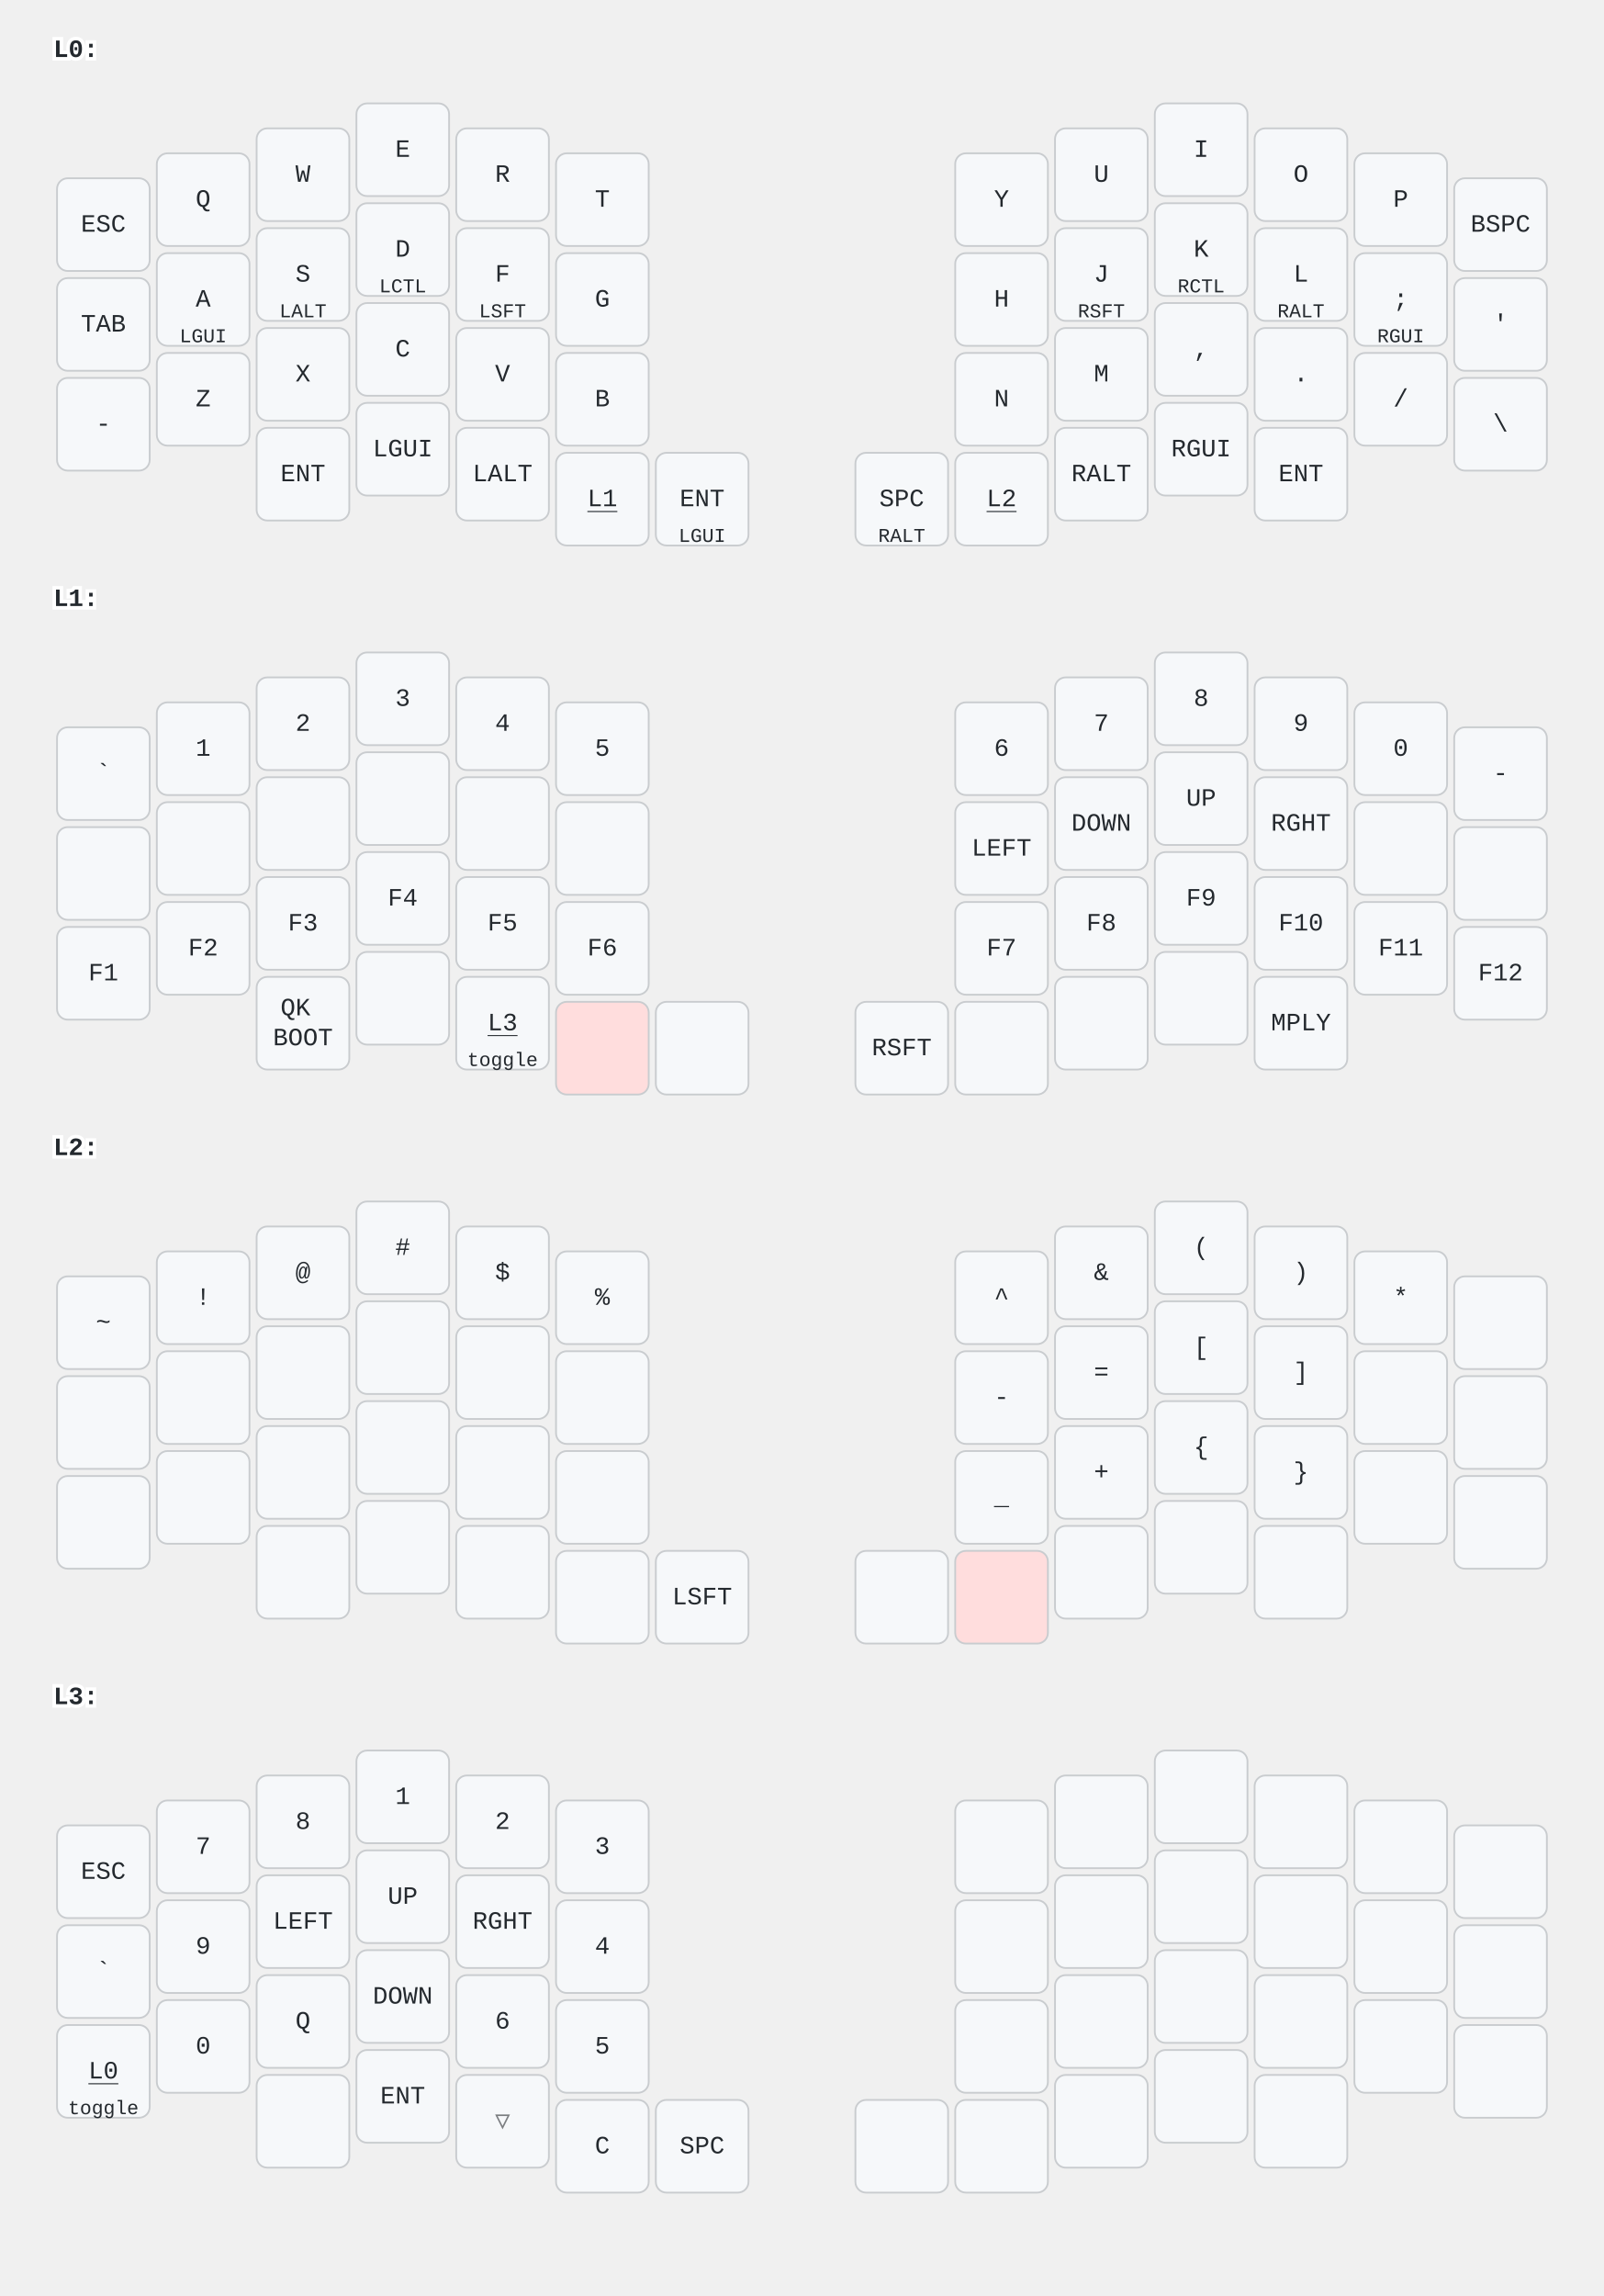
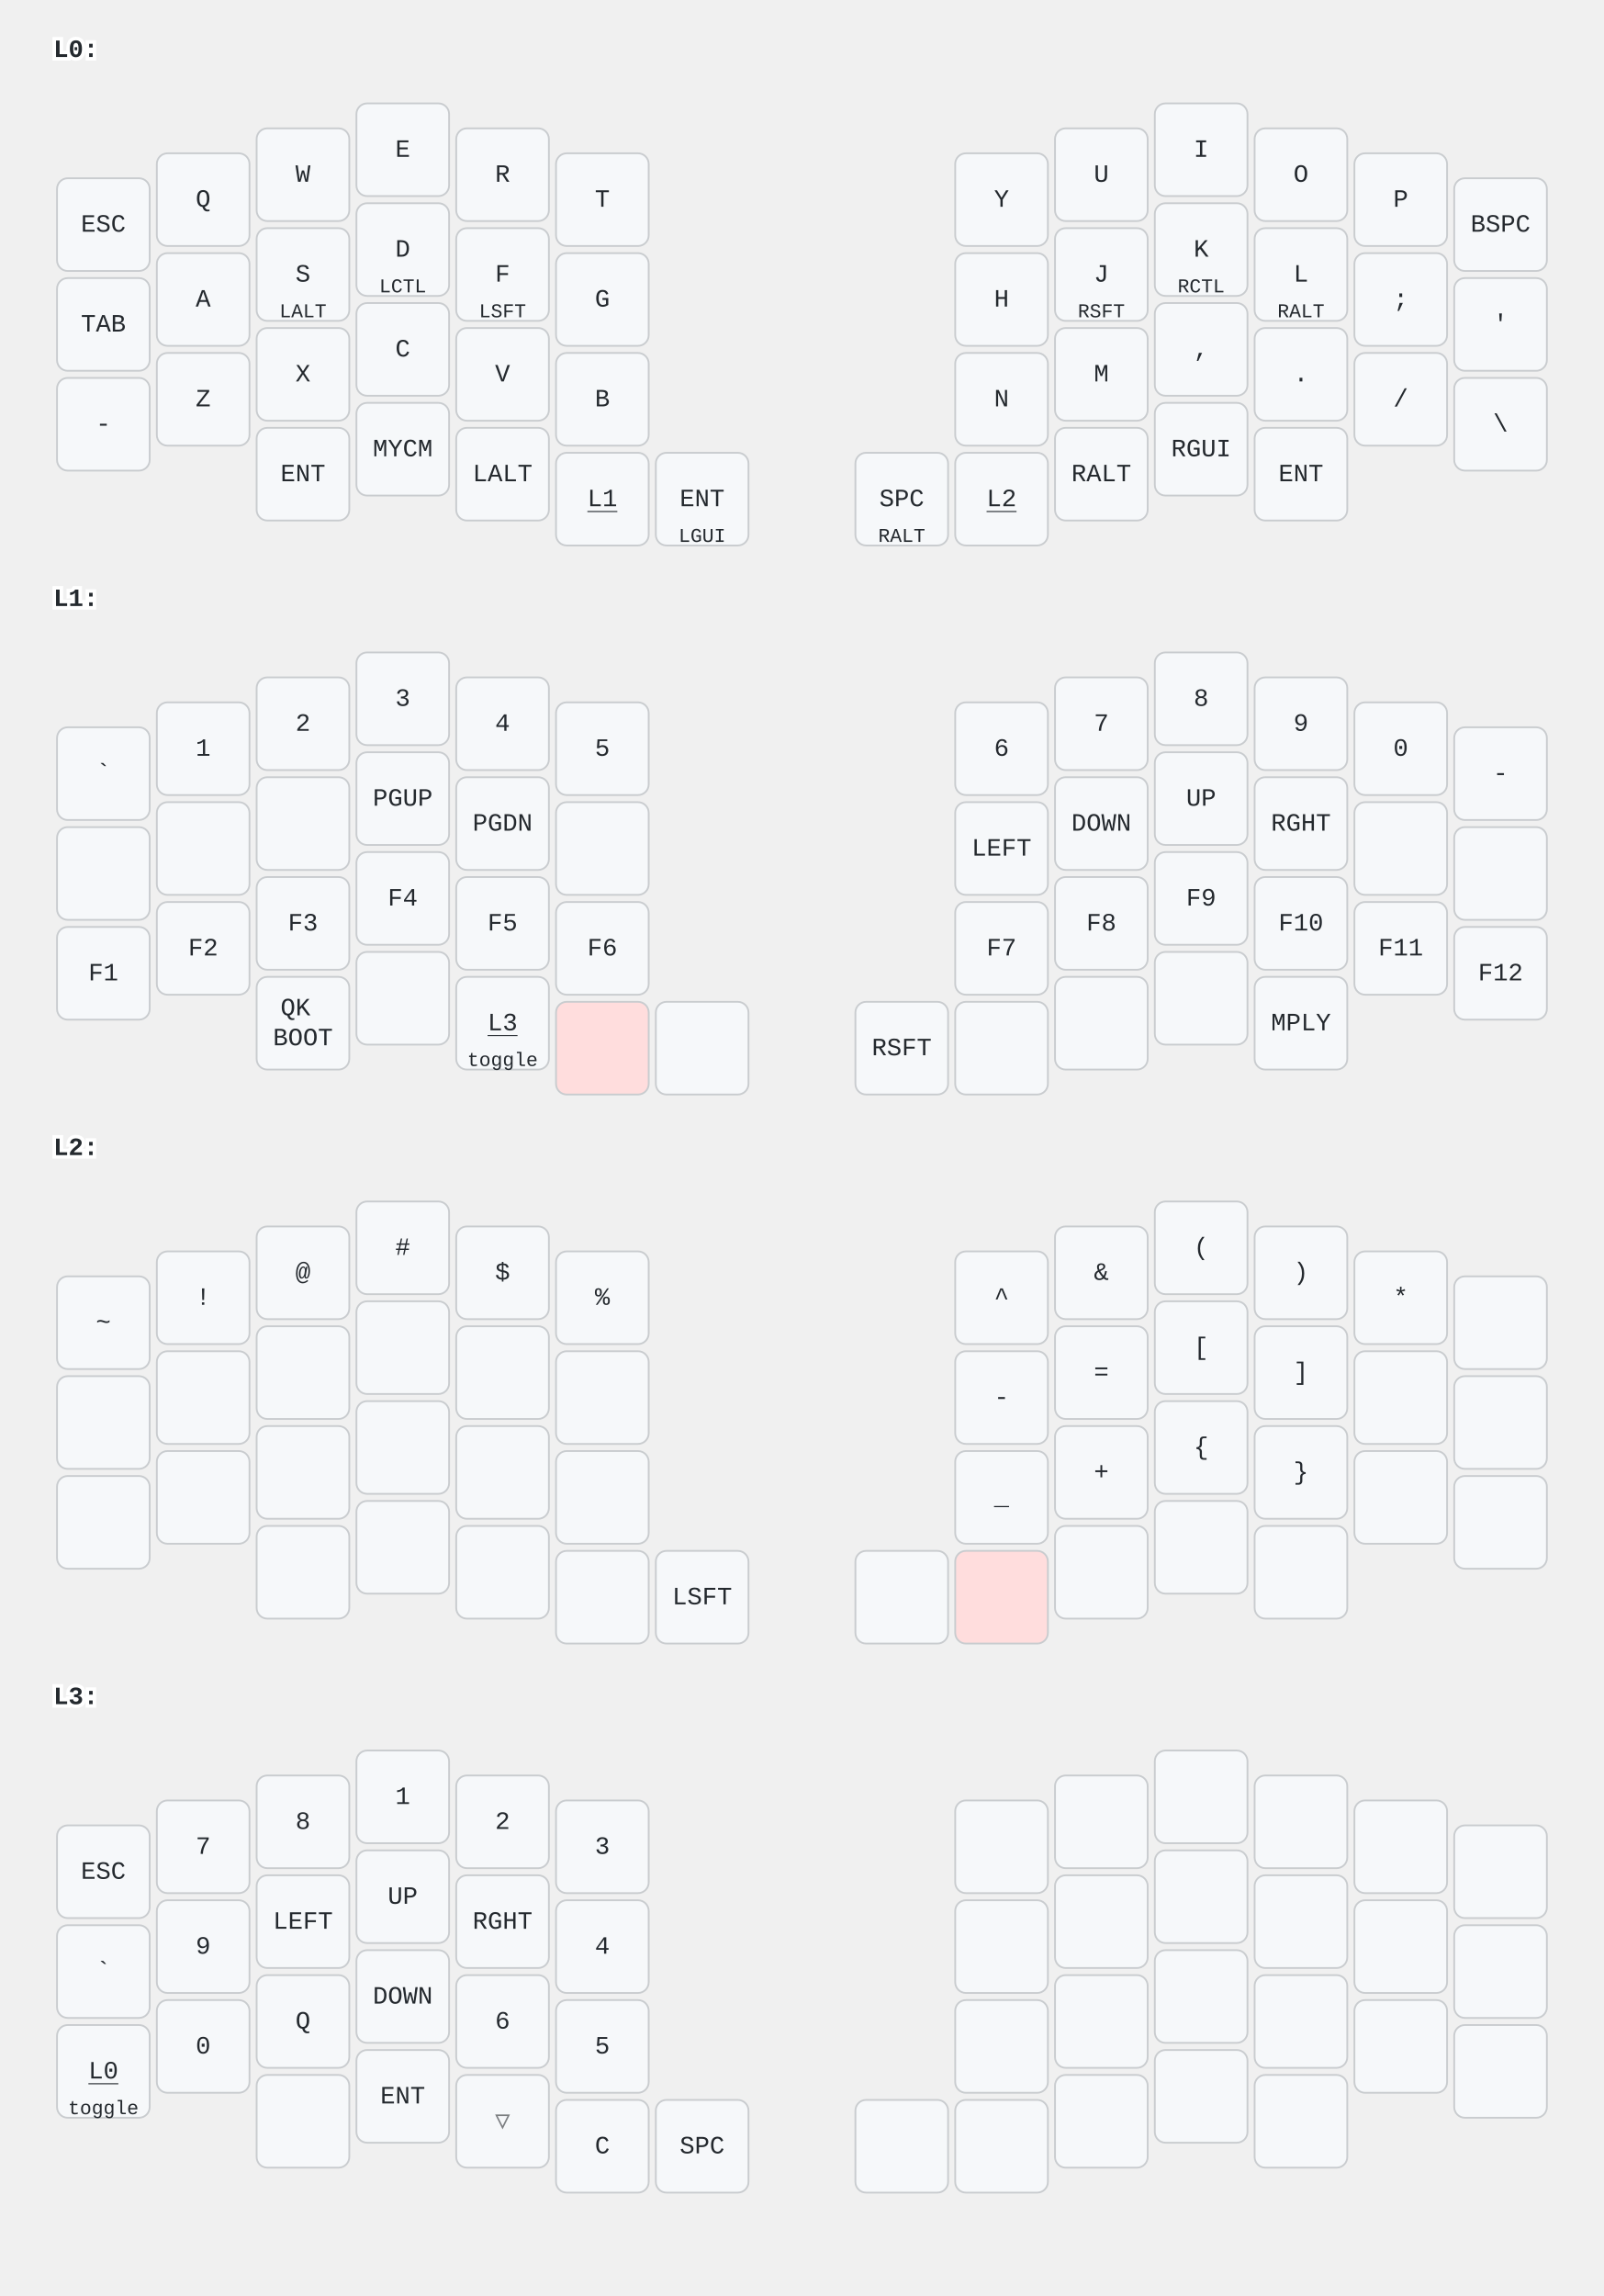
<svg xmlns="http://www.w3.org/2000/svg" width="900" height="1288" viewBox="0 0 900 1288" class="keymap">
  <style>/* inherit to force styles through use tags */
svg path {
    fill: inherit;
}

/* font and background color specifications */
svg.keymap {
    font-family: SFMono-Regular,Consolas,Liberation Mono,Menlo,monospace;
    font-size: 14px;
    font-kerning: normal;
    text-rendering: optimizeLegibility;
    fill: #24292e;
}

/* default key styling */
rect.key {
    fill: #f6f8fa;
}

rect.key, rect.combo {
    stroke: #c9cccf;
    stroke-width: 1;
}

/* default key side styling, only used is draw_key_sides is set */
rect.side {
    filter: brightness(90%);
}

/* color accent for combo boxes */
rect.combo, rect.combo-separate {
    fill: #cdf;
}

/* color accent for held keys */
rect.held, rect.combo.held {
    fill: #fdd;
}

/* color accent for ghost (optional) keys */
rect.ghost, rect.combo.ghost {
    stroke-dasharray: 4, 4;
    stroke-width: 2;
}

text {
    text-anchor: middle;
    dominant-baseline: middle;
}

/* styling for layer labels */
text.label {
    font-weight: bold;
    text-anchor: start;
    stroke: white;
    stroke-width: 4;
    paint-order: stroke;
}

/* styling for optional footer */
text.footer {
    text-anchor: end;
    dominant-baseline: auto;
    stroke: white;
    stroke-width: 4;
    paint-order: stroke;
}

/* styling for combo tap, and key non-tap label text */
text.combo, text.hold, text.shifted, text.left, text.right {
    font-size: 11px;
}

text.hold {
    text-anchor: middle;
    dominant-baseline: auto;
}

text.shifted {
    text-anchor: middle;
    dominant-baseline: hanging;
}

text.left {
    text-anchor: start;
}

text.right {
    text-anchor: end;
}

text.layer-activator {
    text-decoration: underline;
}

/* styling for hold/shifted label text in combo box */
text.combo.hold, text.combo.shifted, text.combo.left, text.combo.right {
    font-size: 8px;
}

/* lighter symbol for transparent keys */
text.trans {
    fill: #7b7e81;
}

/* styling for combo dendrons */
path.combo {
    stroke-width: 1;
    stroke: gray;
    fill: none;
}

/* Start Tabler Icons Cleanup */
/* cannot use height/width with glyphs */
.icon-tabler &gt; path {
    fill: inherit;
    stroke: inherit;
    stroke-width: 2;
}
/* hide tabler's default box */
.icon-tabler &gt; path[stroke="none"][fill="none"] {
    visibility: hidden;
}
/* End Tabler Icons Cleanup */
</style>
  <g transform="translate(30, 0)" class="layer-L0">
    <text x="0" y="28" class="label" id="L0">L0:</text>
    <g transform="translate(0, 56)">
      <g transform="translate(28, 70)" class="key keypos-0">
        <rect rx="6" ry="6" x="-26" y="-26" width="52" height="52" class="key" />
        <text x="0" y="0" class="key tap">ESC</text>
      </g>
      <g transform="translate(84, 56)" class="key keypos-1">
        <rect rx="6" ry="6" x="-26" y="-26" width="52" height="52" class="key" />
        <text x="0" y="0" class="key tap">Q</text>
      </g>
      <g transform="translate(140, 42)" class="key keypos-2">
        <rect rx="6" ry="6" x="-26" y="-26" width="52" height="52" class="key" />
        <text x="0" y="0" class="key tap">W</text>
      </g>
      <g transform="translate(196, 28)" class="key keypos-3">
        <rect rx="6" ry="6" x="-26" y="-26" width="52" height="52" class="key" />
        <text x="0" y="0" class="key tap">E</text>
      </g>
      <g transform="translate(252, 42)" class="key keypos-4">
        <rect rx="6" ry="6" x="-26" y="-26" width="52" height="52" class="key" />
        <text x="0" y="0" class="key tap">R</text>
      </g>
      <g transform="translate(308, 56)" class="key keypos-5">
        <rect rx="6" ry="6" x="-26" y="-26" width="52" height="52" class="key" />
        <text x="0" y="0" class="key tap">T</text>
      </g>
      <g transform="translate(532, 56)" class="key keypos-6">
        <rect rx="6" ry="6" x="-26" y="-26" width="52" height="52" class="key" />
        <text x="0" y="0" class="key tap">Y</text>
      </g>
      <g transform="translate(588, 42)" class="key keypos-7">
        <rect rx="6" ry="6" x="-26" y="-26" width="52" height="52" class="key" />
        <text x="0" y="0" class="key tap">U</text>
      </g>
      <g transform="translate(644, 28)" class="key keypos-8">
        <rect rx="6" ry="6" x="-26" y="-26" width="52" height="52" class="key" />
        <text x="0" y="0" class="key tap">I</text>
      </g>
      <g transform="translate(700, 42)" class="key keypos-9">
        <rect rx="6" ry="6" x="-26" y="-26" width="52" height="52" class="key" />
        <text x="0" y="0" class="key tap">O</text>
      </g>
      <g transform="translate(756, 56)" class="key keypos-10">
        <rect rx="6" ry="6" x="-26" y="-26" width="52" height="52" class="key" />
        <text x="0" y="0" class="key tap">P</text>
      </g>
      <g transform="translate(812, 70)" class="key keypos-11">
        <rect rx="6" ry="6" x="-26" y="-26" width="52" height="52" class="key" />
        <text x="0" y="0" class="key tap">BSPC</text>
      </g>
      <g transform="translate(28, 126)" class="key keypos-12">
        <rect rx="6" ry="6" x="-26" y="-26" width="52" height="52" class="key" />
        <text x="0" y="0" class="key tap">TAB</text>
      </g>
      <g transform="translate(84, 112)" class="key keypos-13">
        <rect rx="6" ry="6" x="-26" y="-26" width="52" height="52" class="key" />
        <text x="0" y="0" class="key tap">A</text>
-         <text x="0" y="24" class="key hold">LGUI</text>
      </g>
      <g transform="translate(140, 98)" class="key keypos-14">
        <rect rx="6" ry="6" x="-26" y="-26" width="52" height="52" class="key" />
        <text x="0" y="0" class="key tap">S</text>
        <text x="0" y="24" class="key hold">LALT</text>
      </g>
      <g transform="translate(196, 84)" class="key keypos-15">
        <rect rx="6" ry="6" x="-26" y="-26" width="52" height="52" class="key" />
        <text x="0" y="0" class="key tap">D</text>
        <text x="0" y="24" class="key hold">LCTL</text>
      </g>
      <g transform="translate(252, 98)" class="key keypos-16">
        <rect rx="6" ry="6" x="-26" y="-26" width="52" height="52" class="key" />
        <text x="0" y="0" class="key tap">F</text>
        <text x="0" y="24" class="key hold">LSFT</text>
      </g>
      <g transform="translate(308, 112)" class="key keypos-17">
        <rect rx="6" ry="6" x="-26" y="-26" width="52" height="52" class="key" />
        <text x="0" y="0" class="key tap">G</text>
      </g>
      <g transform="translate(532, 112)" class="key keypos-18">
        <rect rx="6" ry="6" x="-26" y="-26" width="52" height="52" class="key" />
        <text x="0" y="0" class="key tap">H</text>
      </g>
      <g transform="translate(588, 98)" class="key keypos-19">
        <rect rx="6" ry="6" x="-26" y="-26" width="52" height="52" class="key" />
        <text x="0" y="0" class="key tap">J</text>
        <text x="0" y="24" class="key hold">RSFT</text>
      </g>
      <g transform="translate(644, 84)" class="key keypos-20">
        <rect rx="6" ry="6" x="-26" y="-26" width="52" height="52" class="key" />
        <text x="0" y="0" class="key tap">K</text>
        <text x="0" y="24" class="key hold">RCTL</text>
      </g>
      <g transform="translate(700, 98)" class="key keypos-21">
        <rect rx="6" ry="6" x="-26" y="-26" width="52" height="52" class="key" />
        <text x="0" y="0" class="key tap">L</text>
        <text x="0" y="24" class="key hold">RALT</text>
      </g>
      <g transform="translate(756, 112)" class="key keypos-22">
        <rect rx="6" ry="6" x="-26" y="-26" width="52" height="52" class="key" />
        <text x="0" y="0" class="key tap">;</text>
-         <text x="0" y="24" class="key hold">RGUI</text>
      </g>
      <g transform="translate(812, 126)" class="key keypos-23">
        <rect rx="6" ry="6" x="-26" y="-26" width="52" height="52" class="key" />
        <text x="0" y="0" class="key tap">'</text>
      </g>
      <g transform="translate(28, 182)" class="key keypos-24">
        <rect rx="6" ry="6" x="-26" y="-26" width="52" height="52" class="key" />
        <text x="0" y="0" class="key tap">-</text>
      </g>
      <g transform="translate(84, 168)" class="key keypos-25">
        <rect rx="6" ry="6" x="-26" y="-26" width="52" height="52" class="key" />
        <text x="0" y="0" class="key tap">Z</text>
      </g>
      <g transform="translate(140, 154)" class="key keypos-26">
        <rect rx="6" ry="6" x="-26" y="-26" width="52" height="52" class="key" />
        <text x="0" y="0" class="key tap">X</text>
      </g>
      <g transform="translate(196, 140)" class="key keypos-27">
        <rect rx="6" ry="6" x="-26" y="-26" width="52" height="52" class="key" />
        <text x="0" y="0" class="key tap">C</text>
      </g>
      <g transform="translate(252, 154)" class="key keypos-28">
        <rect rx="6" ry="6" x="-26" y="-26" width="52" height="52" class="key" />
        <text x="0" y="0" class="key tap">V</text>
      </g>
      <g transform="translate(308, 168)" class="key keypos-29">
        <rect rx="6" ry="6" x="-26" y="-26" width="52" height="52" class="key" />
        <text x="0" y="0" class="key tap">B</text>
      </g>
      <g transform="translate(532, 168)" class="key keypos-30">
        <rect rx="6" ry="6" x="-26" y="-26" width="52" height="52" class="key" />
        <text x="0" y="0" class="key tap">N</text>
      </g>
      <g transform="translate(588, 154)" class="key keypos-31">
        <rect rx="6" ry="6" x="-26" y="-26" width="52" height="52" class="key" />
        <text x="0" y="0" class="key tap">M</text>
      </g>
      <g transform="translate(644, 140)" class="key keypos-32">
        <rect rx="6" ry="6" x="-26" y="-26" width="52" height="52" class="key" />
        <text x="0" y="0" class="key tap">,</text>
      </g>
      <g transform="translate(700, 154)" class="key keypos-33">
        <rect rx="6" ry="6" x="-26" y="-26" width="52" height="52" class="key" />
        <text x="0" y="0" class="key tap">.</text>
      </g>
      <g transform="translate(756, 168)" class="key keypos-34">
        <rect rx="6" ry="6" x="-26" y="-26" width="52" height="52" class="key" />
        <text x="0" y="0" class="key tap">/</text>
      </g>
      <g transform="translate(812, 182)" class="key keypos-35">
        <rect rx="6" ry="6" x="-26" y="-26" width="52" height="52" class="key" />
        <text x="0" y="0" class="key tap">\</text>
      </g>
      <g transform="translate(140, 210)" class="key keypos-36">
        <rect rx="6" ry="6" x="-26" y="-26" width="52" height="52" class="key" />
        <text x="0" y="0" class="key tap">ENT</text>
      </g>
      <g transform="translate(196, 196)" class="key keypos-37">
        <rect rx="6" ry="6" x="-26" y="-26" width="52" height="52" class="key" />
-         <text x="0" y="0" class="key tap">LGUI</text>
+         <text x="0" y="0" class="key tap">MYCM</text>
      </g>
      <g transform="translate(252, 210)" class="key keypos-38">
        <rect rx="6" ry="6" x="-26" y="-26" width="52" height="52" class="key" />
        <text x="0" y="0" class="key tap">LALT</text>
      </g>
      <g transform="translate(308, 224)" class="key keypos-39">
        <rect rx="6" ry="6" x="-26" y="-26" width="52" height="52" class="key" />
        <a href="#L1">
          <text x="0" y="0" class="key tap layer-activator">L1</text>
        </a>
      </g>
      <g transform="translate(364, 224)" class="key keypos-40">
        <rect rx="6" ry="6" x="-26" y="-26" width="52" height="52" class="key" />
        <text x="0" y="0" class="key tap">ENT</text>
        <text x="0" y="24" class="key hold">LGUI</text>
      </g>
      <g transform="translate(476, 224)" class="key keypos-41">
        <rect rx="6" ry="6" x="-26" y="-26" width="52" height="52" class="key" />
        <text x="0" y="0" class="key tap">SPC</text>
        <text x="0" y="24" class="key hold">RALT</text>
      </g>
      <g transform="translate(532, 224)" class="key keypos-42">
        <rect rx="6" ry="6" x="-26" y="-26" width="52" height="52" class="key" />
        <a href="#L2">
          <text x="0" y="0" class="key tap layer-activator">L2</text>
        </a>
      </g>
      <g transform="translate(588, 210)" class="key keypos-43">
        <rect rx="6" ry="6" x="-26" y="-26" width="52" height="52" class="key" />
        <text x="0" y="0" class="key tap">RALT</text>
      </g>
      <g transform="translate(644, 196)" class="key keypos-44">
        <rect rx="6" ry="6" x="-26" y="-26" width="52" height="52" class="key" />
        <text x="0" y="0" class="key tap">RGUI</text>
      </g>
      <g transform="translate(700, 210)" class="key keypos-45">
        <rect rx="6" ry="6" x="-26" y="-26" width="52" height="52" class="key" />
        <text x="0" y="0" class="key tap">ENT</text>
      </g>
    </g>
  </g>
  <g transform="translate(30, 308)" class="layer-L1">
    <text x="0" y="28" class="label" id="L1">L1:</text>
    <g transform="translate(0, 56)">
      <g transform="translate(28, 70)" class="key keypos-0">
        <rect rx="6" ry="6" x="-26" y="-26" width="52" height="52" class="key" />
        <text x="0" y="0" class="key tap">`</text>
      </g>
      <g transform="translate(84, 56)" class="key keypos-1">
        <rect rx="6" ry="6" x="-26" y="-26" width="52" height="52" class="key" />
        <text x="0" y="0" class="key tap">1</text>
      </g>
      <g transform="translate(140, 42)" class="key keypos-2">
        <rect rx="6" ry="6" x="-26" y="-26" width="52" height="52" class="key" />
        <text x="0" y="0" class="key tap">2</text>
      </g>
      <g transform="translate(196, 28)" class="key keypos-3">
        <rect rx="6" ry="6" x="-26" y="-26" width="52" height="52" class="key" />
        <text x="0" y="0" class="key tap">3</text>
      </g>
      <g transform="translate(252, 42)" class="key keypos-4">
        <rect rx="6" ry="6" x="-26" y="-26" width="52" height="52" class="key" />
        <text x="0" y="0" class="key tap">4</text>
      </g>
      <g transform="translate(308, 56)" class="key keypos-5">
        <rect rx="6" ry="6" x="-26" y="-26" width="52" height="52" class="key" />
        <text x="0" y="0" class="key tap">5</text>
      </g>
      <g transform="translate(532, 56)" class="key keypos-6">
        <rect rx="6" ry="6" x="-26" y="-26" width="52" height="52" class="key" />
        <text x="0" y="0" class="key tap">6</text>
      </g>
      <g transform="translate(588, 42)" class="key keypos-7">
        <rect rx="6" ry="6" x="-26" y="-26" width="52" height="52" class="key" />
        <text x="0" y="0" class="key tap">7</text>
      </g>
      <g transform="translate(644, 28)" class="key keypos-8">
        <rect rx="6" ry="6" x="-26" y="-26" width="52" height="52" class="key" />
        <text x="0" y="0" class="key tap">8</text>
      </g>
      <g transform="translate(700, 42)" class="key keypos-9">
        <rect rx="6" ry="6" x="-26" y="-26" width="52" height="52" class="key" />
        <text x="0" y="0" class="key tap">9</text>
      </g>
      <g transform="translate(756, 56)" class="key keypos-10">
        <rect rx="6" ry="6" x="-26" y="-26" width="52" height="52" class="key" />
        <text x="0" y="0" class="key tap">0</text>
      </g>
      <g transform="translate(812, 70)" class="key keypos-11">
        <rect rx="6" ry="6" x="-26" y="-26" width="52" height="52" class="key" />
        <text x="0" y="0" class="key tap">-</text>
      </g>
      <g transform="translate(28, 126)" class="key keypos-12">
        <rect rx="6" ry="6" x="-26" y="-26" width="52" height="52" class="key" />
      </g>
      <g transform="translate(84, 112)" class="key keypos-13">
        <rect rx="6" ry="6" x="-26" y="-26" width="52" height="52" class="key" />
      </g>
      <g transform="translate(140, 98)" class="key keypos-14">
        <rect rx="6" ry="6" x="-26" y="-26" width="52" height="52" class="key" />
      </g>
      <g transform="translate(196, 84)" class="key keypos-15">
        <rect rx="6" ry="6" x="-26" y="-26" width="52" height="52" class="key" />
+         <text x="0" y="0" class="key tap">PGUP</text>
      </g>
      <g transform="translate(252, 98)" class="key keypos-16">
        <rect rx="6" ry="6" x="-26" y="-26" width="52" height="52" class="key" />
+         <text x="0" y="0" class="key tap">PGDN</text>
      </g>
      <g transform="translate(308, 112)" class="key keypos-17">
        <rect rx="6" ry="6" x="-26" y="-26" width="52" height="52" class="key" />
      </g>
      <g transform="translate(532, 112)" class="key keypos-18">
        <rect rx="6" ry="6" x="-26" y="-26" width="52" height="52" class="key" />
        <text x="0" y="0" class="key tap">LEFT</text>
      </g>
      <g transform="translate(588, 98)" class="key keypos-19">
        <rect rx="6" ry="6" x="-26" y="-26" width="52" height="52" class="key" />
        <text x="0" y="0" class="key tap">DOWN</text>
      </g>
      <g transform="translate(644, 84)" class="key keypos-20">
        <rect rx="6" ry="6" x="-26" y="-26" width="52" height="52" class="key" />
        <text x="0" y="0" class="key tap">UP</text>
      </g>
      <g transform="translate(700, 98)" class="key keypos-21">
        <rect rx="6" ry="6" x="-26" y="-26" width="52" height="52" class="key" />
        <text x="0" y="0" class="key tap">RGHT</text>
      </g>
      <g transform="translate(756, 112)" class="key keypos-22">
        <rect rx="6" ry="6" x="-26" y="-26" width="52" height="52" class="key" />
      </g>
      <g transform="translate(812, 126)" class="key keypos-23">
        <rect rx="6" ry="6" x="-26" y="-26" width="52" height="52" class="key" />
      </g>
      <g transform="translate(28, 182)" class="key keypos-24">
        <rect rx="6" ry="6" x="-26" y="-26" width="52" height="52" class="key" />
        <text x="0" y="0" class="key tap">F1</text>
      </g>
      <g transform="translate(84, 168)" class="key keypos-25">
        <rect rx="6" ry="6" x="-26" y="-26" width="52" height="52" class="key" />
        <text x="0" y="0" class="key tap">F2</text>
      </g>
      <g transform="translate(140, 154)" class="key keypos-26">
        <rect rx="6" ry="6" x="-26" y="-26" width="52" height="52" class="key" />
        <text x="0" y="0" class="key tap">F3</text>
      </g>
      <g transform="translate(196, 140)" class="key keypos-27">
        <rect rx="6" ry="6" x="-26" y="-26" width="52" height="52" class="key" />
        <text x="0" y="0" class="key tap">F4</text>
      </g>
      <g transform="translate(252, 154)" class="key keypos-28">
        <rect rx="6" ry="6" x="-26" y="-26" width="52" height="52" class="key" />
        <text x="0" y="0" class="key tap">F5</text>
      </g>
      <g transform="translate(308, 168)" class="key keypos-29">
        <rect rx="6" ry="6" x="-26" y="-26" width="52" height="52" class="key" />
        <text x="0" y="0" class="key tap">F6</text>
      </g>
      <g transform="translate(532, 168)" class="key keypos-30">
        <rect rx="6" ry="6" x="-26" y="-26" width="52" height="52" class="key" />
        <text x="0" y="0" class="key tap">F7</text>
      </g>
      <g transform="translate(588, 154)" class="key keypos-31">
        <rect rx="6" ry="6" x="-26" y="-26" width="52" height="52" class="key" />
        <text x="0" y="0" class="key tap">F8</text>
      </g>
      <g transform="translate(644, 140)" class="key keypos-32">
        <rect rx="6" ry="6" x="-26" y="-26" width="52" height="52" class="key" />
        <text x="0" y="0" class="key tap">F9</text>
      </g>
      <g transform="translate(700, 154)" class="key keypos-33">
        <rect rx="6" ry="6" x="-26" y="-26" width="52" height="52" class="key" />
        <text x="0" y="0" class="key tap">F10</text>
      </g>
      <g transform="translate(756, 168)" class="key keypos-34">
        <rect rx="6" ry="6" x="-26" y="-26" width="52" height="52" class="key" />
        <text x="0" y="0" class="key tap">F11</text>
      </g>
      <g transform="translate(812, 182)" class="key keypos-35">
        <rect rx="6" ry="6" x="-26" y="-26" width="52" height="52" class="key" />
        <text x="0" y="0" class="key tap">F12</text>
      </g>
      <g transform="translate(140, 210)" class="key keypos-36">
        <rect rx="6" ry="6" x="-26" y="-26" width="52" height="52" class="key" />
        <text x="0" y="0" class="key tap">
          <tspan x="0" dy="-0.6em">QK</tspan>
          <tspan x="0" dy="1.2em">BOOT</tspan>
        </text>
      </g>
      <g transform="translate(196, 196)" class="key keypos-37">
        <rect rx="6" ry="6" x="-26" y="-26" width="52" height="52" class="key" />
      </g>
      <g transform="translate(252, 210)" class="key keypos-38">
        <rect rx="6" ry="6" x="-26" y="-26" width="52" height="52" class="key" />
        <a href="#L3">
          <text x="0" y="0" class="key tap layer-activator">L3</text>
        </a>
        <text x="0" y="24" class="key hold">toggle</text>
      </g>
      <g transform="translate(308, 224)" class="key held keypos-39">
        <rect rx="6" ry="6" x="-26" y="-26" width="52" height="52" class="key held" />
      </g>
      <g transform="translate(364, 224)" class="key keypos-40">
        <rect rx="6" ry="6" x="-26" y="-26" width="52" height="52" class="key" />
      </g>
      <g transform="translate(476, 224)" class="key keypos-41">
        <rect rx="6" ry="6" x="-26" y="-26" width="52" height="52" class="key" />
        <text x="0" y="0" class="key tap">RSFT</text>
      </g>
      <g transform="translate(532, 224)" class="key keypos-42">
        <rect rx="6" ry="6" x="-26" y="-26" width="52" height="52" class="key" />
      </g>
      <g transform="translate(588, 210)" class="key keypos-43">
        <rect rx="6" ry="6" x="-26" y="-26" width="52" height="52" class="key" />
      </g>
      <g transform="translate(644, 196)" class="key keypos-44">
        <rect rx="6" ry="6" x="-26" y="-26" width="52" height="52" class="key" />
      </g>
      <g transform="translate(700, 210)" class="key keypos-45">
        <rect rx="6" ry="6" x="-26" y="-26" width="52" height="52" class="key" />
        <text x="0" y="0" class="key tap">MPLY</text>
      </g>
    </g>
  </g>
  <g transform="translate(30, 616)" class="layer-L2">
    <text x="0" y="28" class="label" id="L2">L2:</text>
    <g transform="translate(0, 56)">
      <g transform="translate(28, 70)" class="key keypos-0">
        <rect rx="6" ry="6" x="-26" y="-26" width="52" height="52" class="key" />
        <text x="0" y="0" class="key tap">~</text>
      </g>
      <g transform="translate(84, 56)" class="key keypos-1">
        <rect rx="6" ry="6" x="-26" y="-26" width="52" height="52" class="key" />
        <text x="0" y="0" class="key tap">!</text>
      </g>
      <g transform="translate(140, 42)" class="key keypos-2">
        <rect rx="6" ry="6" x="-26" y="-26" width="52" height="52" class="key" />
        <text x="0" y="0" class="key tap">@</text>
      </g>
      <g transform="translate(196, 28)" class="key keypos-3">
        <rect rx="6" ry="6" x="-26" y="-26" width="52" height="52" class="key" />
        <text x="0" y="0" class="key tap">#</text>
      </g>
      <g transform="translate(252, 42)" class="key keypos-4">
        <rect rx="6" ry="6" x="-26" y="-26" width="52" height="52" class="key" />
        <text x="0" y="0" class="key tap">$</text>
      </g>
      <g transform="translate(308, 56)" class="key keypos-5">
        <rect rx="6" ry="6" x="-26" y="-26" width="52" height="52" class="key" />
        <text x="0" y="0" class="key tap">%</text>
      </g>
      <g transform="translate(532, 56)" class="key keypos-6">
        <rect rx="6" ry="6" x="-26" y="-26" width="52" height="52" class="key" />
        <text x="0" y="0" class="key tap">^</text>
      </g>
      <g transform="translate(588, 42)" class="key keypos-7">
        <rect rx="6" ry="6" x="-26" y="-26" width="52" height="52" class="key" />
        <text x="0" y="0" class="key tap">&amp;</text>
      </g>
      <g transform="translate(644, 28)" class="key keypos-8">
        <rect rx="6" ry="6" x="-26" y="-26" width="52" height="52" class="key" />
        <text x="0" y="0" class="key tap">(</text>
      </g>
      <g transform="translate(700, 42)" class="key keypos-9">
        <rect rx="6" ry="6" x="-26" y="-26" width="52" height="52" class="key" />
        <text x="0" y="0" class="key tap">)</text>
      </g>
      <g transform="translate(756, 56)" class="key keypos-10">
        <rect rx="6" ry="6" x="-26" y="-26" width="52" height="52" class="key" />
        <text x="0" y="0" class="key tap">*</text>
      </g>
      <g transform="translate(812, 70)" class="key keypos-11">
        <rect rx="6" ry="6" x="-26" y="-26" width="52" height="52" class="key" />
      </g>
      <g transform="translate(28, 126)" class="key keypos-12">
        <rect rx="6" ry="6" x="-26" y="-26" width="52" height="52" class="key" />
      </g>
      <g transform="translate(84, 112)" class="key keypos-13">
        <rect rx="6" ry="6" x="-26" y="-26" width="52" height="52" class="key" />
      </g>
      <g transform="translate(140, 98)" class="key keypos-14">
        <rect rx="6" ry="6" x="-26" y="-26" width="52" height="52" class="key" />
      </g>
      <g transform="translate(196, 84)" class="key keypos-15">
        <rect rx="6" ry="6" x="-26" y="-26" width="52" height="52" class="key" />
      </g>
      <g transform="translate(252, 98)" class="key keypos-16">
        <rect rx="6" ry="6" x="-26" y="-26" width="52" height="52" class="key" />
      </g>
      <g transform="translate(308, 112)" class="key keypos-17">
        <rect rx="6" ry="6" x="-26" y="-26" width="52" height="52" class="key" />
      </g>
      <g transform="translate(532, 112)" class="key keypos-18">
        <rect rx="6" ry="6" x="-26" y="-26" width="52" height="52" class="key" />
        <text x="0" y="0" class="key tap">-</text>
      </g>
      <g transform="translate(588, 98)" class="key keypos-19">
        <rect rx="6" ry="6" x="-26" y="-26" width="52" height="52" class="key" />
        <text x="0" y="0" class="key tap">=</text>
      </g>
      <g transform="translate(644, 84)" class="key keypos-20">
        <rect rx="6" ry="6" x="-26" y="-26" width="52" height="52" class="key" />
        <text x="0" y="0" class="key tap">[</text>
      </g>
      <g transform="translate(700, 98)" class="key keypos-21">
        <rect rx="6" ry="6" x="-26" y="-26" width="52" height="52" class="key" />
        <text x="0" y="0" class="key tap">]</text>
      </g>
      <g transform="translate(756, 112)" class="key keypos-22">
        <rect rx="6" ry="6" x="-26" y="-26" width="52" height="52" class="key" />
      </g>
      <g transform="translate(812, 126)" class="key keypos-23">
        <rect rx="6" ry="6" x="-26" y="-26" width="52" height="52" class="key" />
      </g>
      <g transform="translate(28, 182)" class="key keypos-24">
        <rect rx="6" ry="6" x="-26" y="-26" width="52" height="52" class="key" />
      </g>
      <g transform="translate(84, 168)" class="key keypos-25">
        <rect rx="6" ry="6" x="-26" y="-26" width="52" height="52" class="key" />
      </g>
      <g transform="translate(140, 154)" class="key keypos-26">
        <rect rx="6" ry="6" x="-26" y="-26" width="52" height="52" class="key" />
      </g>
      <g transform="translate(196, 140)" class="key keypos-27">
        <rect rx="6" ry="6" x="-26" y="-26" width="52" height="52" class="key" />
      </g>
      <g transform="translate(252, 154)" class="key keypos-28">
        <rect rx="6" ry="6" x="-26" y="-26" width="52" height="52" class="key" />
      </g>
      <g transform="translate(308, 168)" class="key keypos-29">
        <rect rx="6" ry="6" x="-26" y="-26" width="52" height="52" class="key" />
      </g>
      <g transform="translate(532, 168)" class="key keypos-30">
        <rect rx="6" ry="6" x="-26" y="-26" width="52" height="52" class="key" />
        <text x="0" y="0" class="key tap">_</text>
      </g>
      <g transform="translate(588, 154)" class="key keypos-31">
        <rect rx="6" ry="6" x="-26" y="-26" width="52" height="52" class="key" />
        <text x="0" y="0" class="key tap">+</text>
      </g>
      <g transform="translate(644, 140)" class="key keypos-32">
        <rect rx="6" ry="6" x="-26" y="-26" width="52" height="52" class="key" />
        <text x="0" y="0" class="key tap">{</text>
      </g>
      <g transform="translate(700, 154)" class="key keypos-33">
        <rect rx="6" ry="6" x="-26" y="-26" width="52" height="52" class="key" />
        <text x="0" y="0" class="key tap">}</text>
      </g>
      <g transform="translate(756, 168)" class="key keypos-34">
        <rect rx="6" ry="6" x="-26" y="-26" width="52" height="52" class="key" />
      </g>
      <g transform="translate(812, 182)" class="key keypos-35">
        <rect rx="6" ry="6" x="-26" y="-26" width="52" height="52" class="key" />
      </g>
      <g transform="translate(140, 210)" class="key keypos-36">
        <rect rx="6" ry="6" x="-26" y="-26" width="52" height="52" class="key" />
      </g>
      <g transform="translate(196, 196)" class="key keypos-37">
        <rect rx="6" ry="6" x="-26" y="-26" width="52" height="52" class="key" />
      </g>
      <g transform="translate(252, 210)" class="key keypos-38">
        <rect rx="6" ry="6" x="-26" y="-26" width="52" height="52" class="key" />
      </g>
      <g transform="translate(308, 224)" class="key keypos-39">
        <rect rx="6" ry="6" x="-26" y="-26" width="52" height="52" class="key" />
      </g>
      <g transform="translate(364, 224)" class="key keypos-40">
        <rect rx="6" ry="6" x="-26" y="-26" width="52" height="52" class="key" />
        <text x="0" y="0" class="key tap">LSFT</text>
      </g>
      <g transform="translate(476, 224)" class="key keypos-41">
        <rect rx="6" ry="6" x="-26" y="-26" width="52" height="52" class="key" />
      </g>
      <g transform="translate(532, 224)" class="key held keypos-42">
        <rect rx="6" ry="6" x="-26" y="-26" width="52" height="52" class="key held" />
      </g>
      <g transform="translate(588, 210)" class="key keypos-43">
        <rect rx="6" ry="6" x="-26" y="-26" width="52" height="52" class="key" />
      </g>
      <g transform="translate(644, 196)" class="key keypos-44">
        <rect rx="6" ry="6" x="-26" y="-26" width="52" height="52" class="key" />
      </g>
      <g transform="translate(700, 210)" class="key keypos-45">
        <rect rx="6" ry="6" x="-26" y="-26" width="52" height="52" class="key" />
      </g>
    </g>
  </g>
  <g transform="translate(30, 924)" class="layer-L3">
    <text x="0" y="28" class="label" id="L3">L3:</text>
    <g transform="translate(0, 56)">
      <g transform="translate(28, 70)" class="key keypos-0">
        <rect rx="6" ry="6" x="-26" y="-26" width="52" height="52" class="key" />
        <text x="0" y="0" class="key tap">ESC</text>
      </g>
      <g transform="translate(84, 56)" class="key keypos-1">
        <rect rx="6" ry="6" x="-26" y="-26" width="52" height="52" class="key" />
        <text x="0" y="0" class="key tap">7</text>
      </g>
      <g transform="translate(140, 42)" class="key keypos-2">
        <rect rx="6" ry="6" x="-26" y="-26" width="52" height="52" class="key" />
        <text x="0" y="0" class="key tap">8</text>
      </g>
      <g transform="translate(196, 28)" class="key keypos-3">
        <rect rx="6" ry="6" x="-26" y="-26" width="52" height="52" class="key" />
        <text x="0" y="0" class="key tap">1</text>
      </g>
      <g transform="translate(252, 42)" class="key keypos-4">
        <rect rx="6" ry="6" x="-26" y="-26" width="52" height="52" class="key" />
        <text x="0" y="0" class="key tap">2</text>
      </g>
      <g transform="translate(308, 56)" class="key keypos-5">
        <rect rx="6" ry="6" x="-26" y="-26" width="52" height="52" class="key" />
        <text x="0" y="0" class="key tap">3</text>
      </g>
      <g transform="translate(532, 56)" class="key keypos-6">
        <rect rx="6" ry="6" x="-26" y="-26" width="52" height="52" class="key" />
      </g>
      <g transform="translate(588, 42)" class="key keypos-7">
        <rect rx="6" ry="6" x="-26" y="-26" width="52" height="52" class="key" />
      </g>
      <g transform="translate(644, 28)" class="key keypos-8">
        <rect rx="6" ry="6" x="-26" y="-26" width="52" height="52" class="key" />
      </g>
      <g transform="translate(700, 42)" class="key keypos-9">
        <rect rx="6" ry="6" x="-26" y="-26" width="52" height="52" class="key" />
      </g>
      <g transform="translate(756, 56)" class="key keypos-10">
        <rect rx="6" ry="6" x="-26" y="-26" width="52" height="52" class="key" />
      </g>
      <g transform="translate(812, 70)" class="key keypos-11">
        <rect rx="6" ry="6" x="-26" y="-26" width="52" height="52" class="key" />
      </g>
      <g transform="translate(28, 126)" class="key keypos-12">
        <rect rx="6" ry="6" x="-26" y="-26" width="52" height="52" class="key" />
        <text x="0" y="0" class="key tap">`</text>
      </g>
      <g transform="translate(84, 112)" class="key keypos-13">
        <rect rx="6" ry="6" x="-26" y="-26" width="52" height="52" class="key" />
        <text x="0" y="0" class="key tap">9</text>
      </g>
      <g transform="translate(140, 98)" class="key keypos-14">
        <rect rx="6" ry="6" x="-26" y="-26" width="52" height="52" class="key" />
        <text x="0" y="0" class="key tap">LEFT</text>
      </g>
      <g transform="translate(196, 84)" class="key keypos-15">
        <rect rx="6" ry="6" x="-26" y="-26" width="52" height="52" class="key" />
        <text x="0" y="0" class="key tap">UP</text>
      </g>
      <g transform="translate(252, 98)" class="key keypos-16">
        <rect rx="6" ry="6" x="-26" y="-26" width="52" height="52" class="key" />
        <text x="0" y="0" class="key tap">RGHT</text>
      </g>
      <g transform="translate(308, 112)" class="key keypos-17">
        <rect rx="6" ry="6" x="-26" y="-26" width="52" height="52" class="key" />
        <text x="0" y="0" class="key tap">4</text>
      </g>
      <g transform="translate(532, 112)" class="key keypos-18">
        <rect rx="6" ry="6" x="-26" y="-26" width="52" height="52" class="key" />
      </g>
      <g transform="translate(588, 98)" class="key keypos-19">
        <rect rx="6" ry="6" x="-26" y="-26" width="52" height="52" class="key" />
      </g>
      <g transform="translate(644, 84)" class="key keypos-20">
        <rect rx="6" ry="6" x="-26" y="-26" width="52" height="52" class="key" />
      </g>
      <g transform="translate(700, 98)" class="key keypos-21">
        <rect rx="6" ry="6" x="-26" y="-26" width="52" height="52" class="key" />
      </g>
      <g transform="translate(756, 112)" class="key keypos-22">
        <rect rx="6" ry="6" x="-26" y="-26" width="52" height="52" class="key" />
      </g>
      <g transform="translate(812, 126)" class="key keypos-23">
        <rect rx="6" ry="6" x="-26" y="-26" width="52" height="52" class="key" />
      </g>
      <g transform="translate(28, 182)" class="key keypos-24">
        <rect rx="6" ry="6" x="-26" y="-26" width="52" height="52" class="key" />
        <a href="#L0">
          <text x="0" y="0" class="key tap layer-activator">L0</text>
        </a>
        <text x="0" y="24" class="key hold">toggle</text>
      </g>
      <g transform="translate(84, 168)" class="key keypos-25">
        <rect rx="6" ry="6" x="-26" y="-26" width="52" height="52" class="key" />
        <text x="0" y="0" class="key tap">0</text>
      </g>
      <g transform="translate(140, 154)" class="key keypos-26">
        <rect rx="6" ry="6" x="-26" y="-26" width="52" height="52" class="key" />
        <text x="0" y="0" class="key tap">Q</text>
      </g>
      <g transform="translate(196, 140)" class="key keypos-27">
        <rect rx="6" ry="6" x="-26" y="-26" width="52" height="52" class="key" />
        <text x="0" y="0" class="key tap">DOWN</text>
      </g>
      <g transform="translate(252, 154)" class="key keypos-28">
        <rect rx="6" ry="6" x="-26" y="-26" width="52" height="52" class="key" />
        <text x="0" y="0" class="key tap">6</text>
      </g>
      <g transform="translate(308, 168)" class="key keypos-29">
        <rect rx="6" ry="6" x="-26" y="-26" width="52" height="52" class="key" />
        <text x="0" y="0" class="key tap">5</text>
      </g>
      <g transform="translate(532, 168)" class="key keypos-30">
        <rect rx="6" ry="6" x="-26" y="-26" width="52" height="52" class="key" />
      </g>
      <g transform="translate(588, 154)" class="key keypos-31">
        <rect rx="6" ry="6" x="-26" y="-26" width="52" height="52" class="key" />
      </g>
      <g transform="translate(644, 140)" class="key keypos-32">
        <rect rx="6" ry="6" x="-26" y="-26" width="52" height="52" class="key" />
      </g>
      <g transform="translate(700, 154)" class="key keypos-33">
        <rect rx="6" ry="6" x="-26" y="-26" width="52" height="52" class="key" />
      </g>
      <g transform="translate(756, 168)" class="key keypos-34">
        <rect rx="6" ry="6" x="-26" y="-26" width="52" height="52" class="key" />
      </g>
      <g transform="translate(812, 182)" class="key keypos-35">
        <rect rx="6" ry="6" x="-26" y="-26" width="52" height="52" class="key" />
      </g>
      <g transform="translate(140, 210)" class="key keypos-36">
        <rect rx="6" ry="6" x="-26" y="-26" width="52" height="52" class="key" />
      </g>
      <g transform="translate(196, 196)" class="key keypos-37">
        <rect rx="6" ry="6" x="-26" y="-26" width="52" height="52" class="key" />
        <text x="0" y="0" class="key tap">ENT</text>
      </g>
      <g transform="translate(252, 210)" class="key trans keypos-38">
        <rect rx="6" ry="6" x="-26" y="-26" width="52" height="52" class="key trans" />
        <text x="0" y="0" class="key trans tap">▽</text>
      </g>
      <g transform="translate(308, 224)" class="key keypos-39">
        <rect rx="6" ry="6" x="-26" y="-26" width="52" height="52" class="key" />
        <text x="0" y="0" class="key tap">C</text>
      </g>
      <g transform="translate(364, 224)" class="key keypos-40">
        <rect rx="6" ry="6" x="-26" y="-26" width="52" height="52" class="key" />
        <text x="0" y="0" class="key tap">SPC</text>
      </g>
      <g transform="translate(476, 224)" class="key keypos-41">
        <rect rx="6" ry="6" x="-26" y="-26" width="52" height="52" class="key" />
      </g>
      <g transform="translate(532, 224)" class="key keypos-42">
        <rect rx="6" ry="6" x="-26" y="-26" width="52" height="52" class="key" />
      </g>
      <g transform="translate(588, 210)" class="key keypos-43">
        <rect rx="6" ry="6" x="-26" y="-26" width="52" height="52" class="key" />
      </g>
      <g transform="translate(644, 196)" class="key keypos-44">
        <rect rx="6" ry="6" x="-26" y="-26" width="52" height="52" class="key" />
      </g>
      <g transform="translate(700, 210)" class="key keypos-45">
        <rect rx="6" ry="6" x="-26" y="-26" width="52" height="52" class="key" />
      </g>
    </g>
  </g>
</svg>
